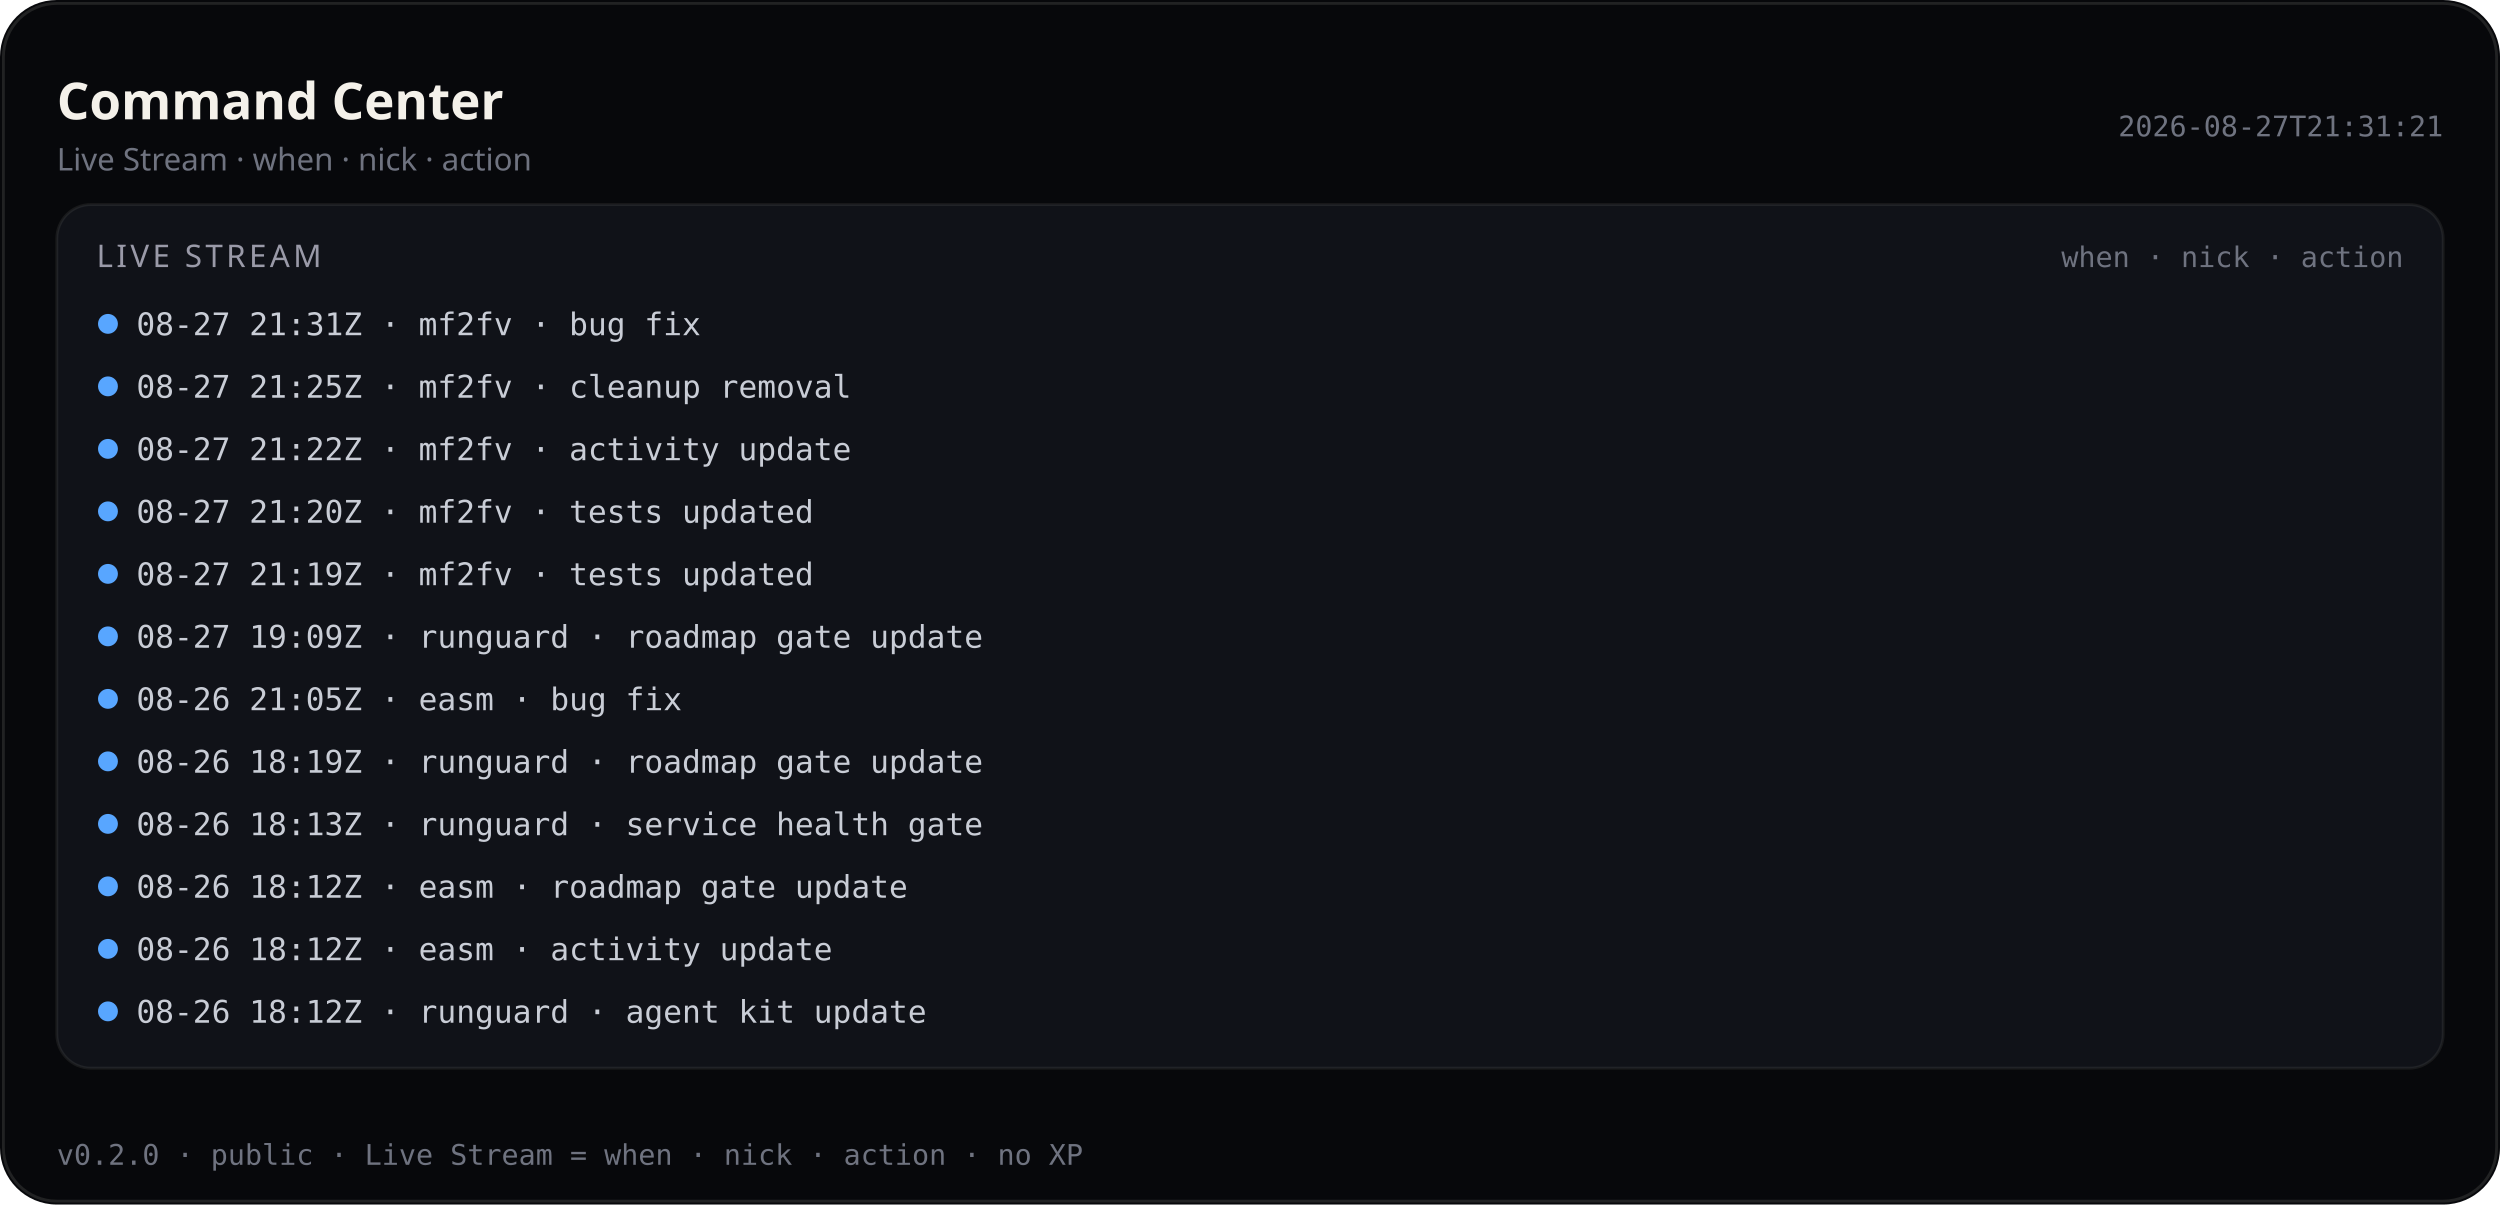
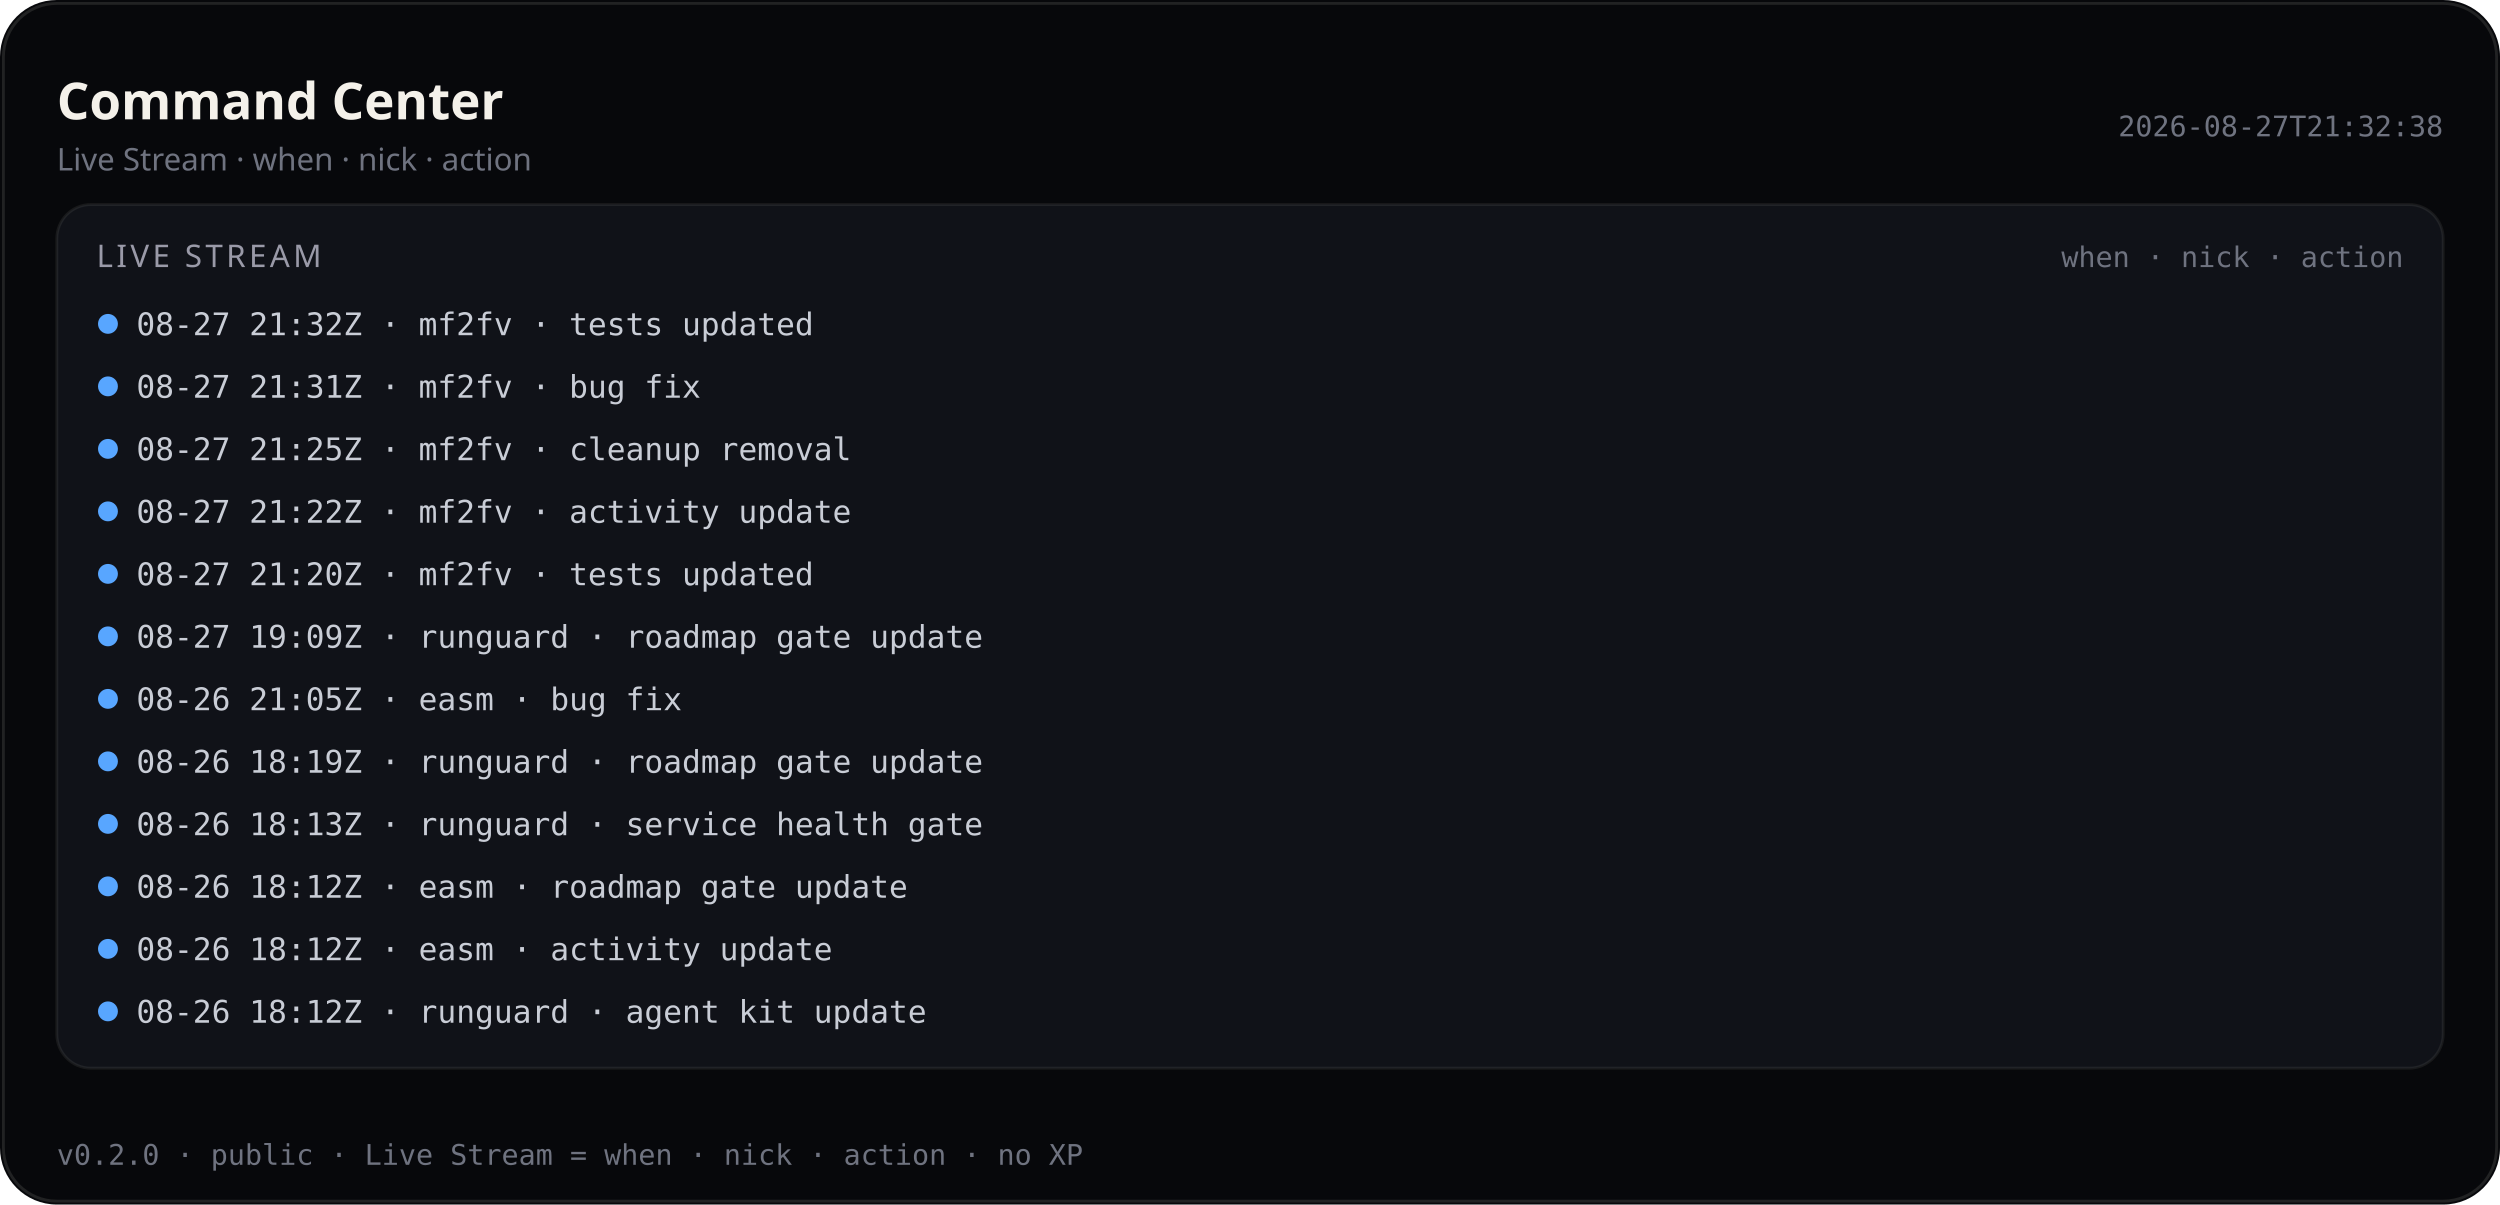
<svg xmlns="http://www.w3.org/2000/svg" viewBox="0 0 880 424" width="880" height="424" role="img" aria-label="Command Center — Live Stream (public)">
  <rect width="880" height="424" rx="20" fill="#07080b" />
  <rect x="1.2" y="1.2" width="877.6" height="421.6" rx="18.8" fill="none" stroke="rgba(232,228,214,0.12)" />
  <text x="20" y="42" fill="#f4f1ea" font-size="18" font-family="ui-sans-serif, system-ui, sans-serif" font-weight="600">Command Center</text>
  <text x="20" y="60" fill="#6f7380" font-size="11" font-family="ui-sans-serif, system-ui, sans-serif">Live Stream · when · nick · action</text>
-   <text x="860" y="48" fill="#6f7380" font-size="10" text-anchor="end" font-family="ui-monospace, SFMono-Regular, monospace">2026-08-27T21:31:21</text>
+   <text x="860" y="48" fill="#6f7380" font-size="10" text-anchor="end" font-family="ui-monospace, SFMono-Regular, monospace">2026-08-27T21:32:38</text>
  <rect x="20" y="72" width="840" height="304" rx="12" fill="#101218" stroke="rgba(232,228,214,0.08)" />
  <text x="34" y="94" fill="#9a9aa8" font-size="11" font-family="ui-sans-serif, system-ui, sans-serif" letter-spacing="1.2">LIVE STREAM</text>
  <text x="846" y="94" fill="#6f7380" font-size="10" text-anchor="end" font-family="ui-monospace, SFMono-Regular, monospace">when · nick · action</text>
  <defs>
    <clipPath id="live-stream-clip-pub">
      <rect x="20" y="72" width="840" height="304" />
    </clipPath>
  </defs>
  <g clip-path="url(#live-stream-clip-pub)">
    <circle cx="38" cy="114" r="3.5" fill="#58a6ff" />
-     <text x="48" y="118" fill="#c9cdd6" font-size="11" font-family="ui-monospace, SFMono-Regular, monospace">08-27 21:31Z · mf2fv · bug fix</text>
+     <text x="48" y="118" fill="#c9cdd6" font-size="11" font-family="ui-monospace, SFMono-Regular, monospace">08-27 21:32Z · mf2fv · tests updated</text>
    <circle cx="38" cy="136" r="3.5" fill="#58a6ff" />
-     <text x="48" y="140" fill="#c9cdd6" font-size="11" font-family="ui-monospace, SFMono-Regular, monospace">08-27 21:25Z · mf2fv · cleanup removal</text>
+     <text x="48" y="140" fill="#c9cdd6" font-size="11" font-family="ui-monospace, SFMono-Regular, monospace">08-27 21:31Z · mf2fv · bug fix</text>
    <circle cx="38" cy="158" r="3.5" fill="#58a6ff" />
-     <text x="48" y="162" fill="#c9cdd6" font-size="11" font-family="ui-monospace, SFMono-Regular, monospace">08-27 21:22Z · mf2fv · activity update</text>
+     <text x="48" y="162" fill="#c9cdd6" font-size="11" font-family="ui-monospace, SFMono-Regular, monospace">08-27 21:25Z · mf2fv · cleanup removal</text>
    <circle cx="38" cy="180" r="3.5" fill="#58a6ff" />
-     <text x="48" y="184" fill="#c9cdd6" font-size="11" font-family="ui-monospace, SFMono-Regular, monospace">08-27 21:20Z · mf2fv · tests updated</text>
+     <text x="48" y="184" fill="#c9cdd6" font-size="11" font-family="ui-monospace, SFMono-Regular, monospace">08-27 21:22Z · mf2fv · activity update</text>
    <circle cx="38" cy="202" r="3.5" fill="#58a6ff" />
-     <text x="48" y="206" fill="#c9cdd6" font-size="11" font-family="ui-monospace, SFMono-Regular, monospace">08-27 21:19Z · mf2fv · tests updated</text>
+     <text x="48" y="206" fill="#c9cdd6" font-size="11" font-family="ui-monospace, SFMono-Regular, monospace">08-27 21:20Z · mf2fv · tests updated</text>
    <circle cx="38" cy="224" r="3.5" fill="#58a6ff" />
    <text x="48" y="228" fill="#c9cdd6" font-size="11" font-family="ui-monospace, SFMono-Regular, monospace">08-27 19:09Z · runguard · roadmap gate update</text>
    <circle cx="38" cy="246" r="3.5" fill="#58a6ff" />
    <text x="48" y="250" fill="#c9cdd6" font-size="11" font-family="ui-monospace, SFMono-Regular, monospace">08-26 21:05Z · easm · bug fix</text>
    <circle cx="38" cy="268" r="3.5" fill="#58a6ff" />
    <text x="48" y="272" fill="#c9cdd6" font-size="11" font-family="ui-monospace, SFMono-Regular, monospace">08-26 18:19Z · runguard · roadmap gate update</text>
    <circle cx="38" cy="290" r="3.5" fill="#58a6ff" />
    <text x="48" y="294" fill="#c9cdd6" font-size="11" font-family="ui-monospace, SFMono-Regular, monospace">08-26 18:13Z · runguard · service health gate</text>
    <circle cx="38" cy="312" r="3.5" fill="#58a6ff" />
    <text x="48" y="316" fill="#c9cdd6" font-size="11" font-family="ui-monospace, SFMono-Regular, monospace">08-26 18:12Z · easm · roadmap gate update</text>
    <circle cx="38" cy="334" r="3.5" fill="#58a6ff" />
    <text x="48" y="338" fill="#c9cdd6" font-size="11" font-family="ui-monospace, SFMono-Regular, monospace">08-26 18:12Z · easm · activity update</text>
    <circle cx="38" cy="356" r="3.5" fill="#58a6ff" />
    <text x="48" y="360" fill="#c9cdd6" font-size="11" font-family="ui-monospace, SFMono-Regular, monospace">08-26 18:12Z · runguard · agent kit update</text>
  </g>
  <text x="20" y="410" fill="#6f7380" font-size="10" font-family="ui-monospace, SFMono-Regular, monospace">v0.2.0 · public · Live Stream = when · nick · action · no XP</text>
</svg>
